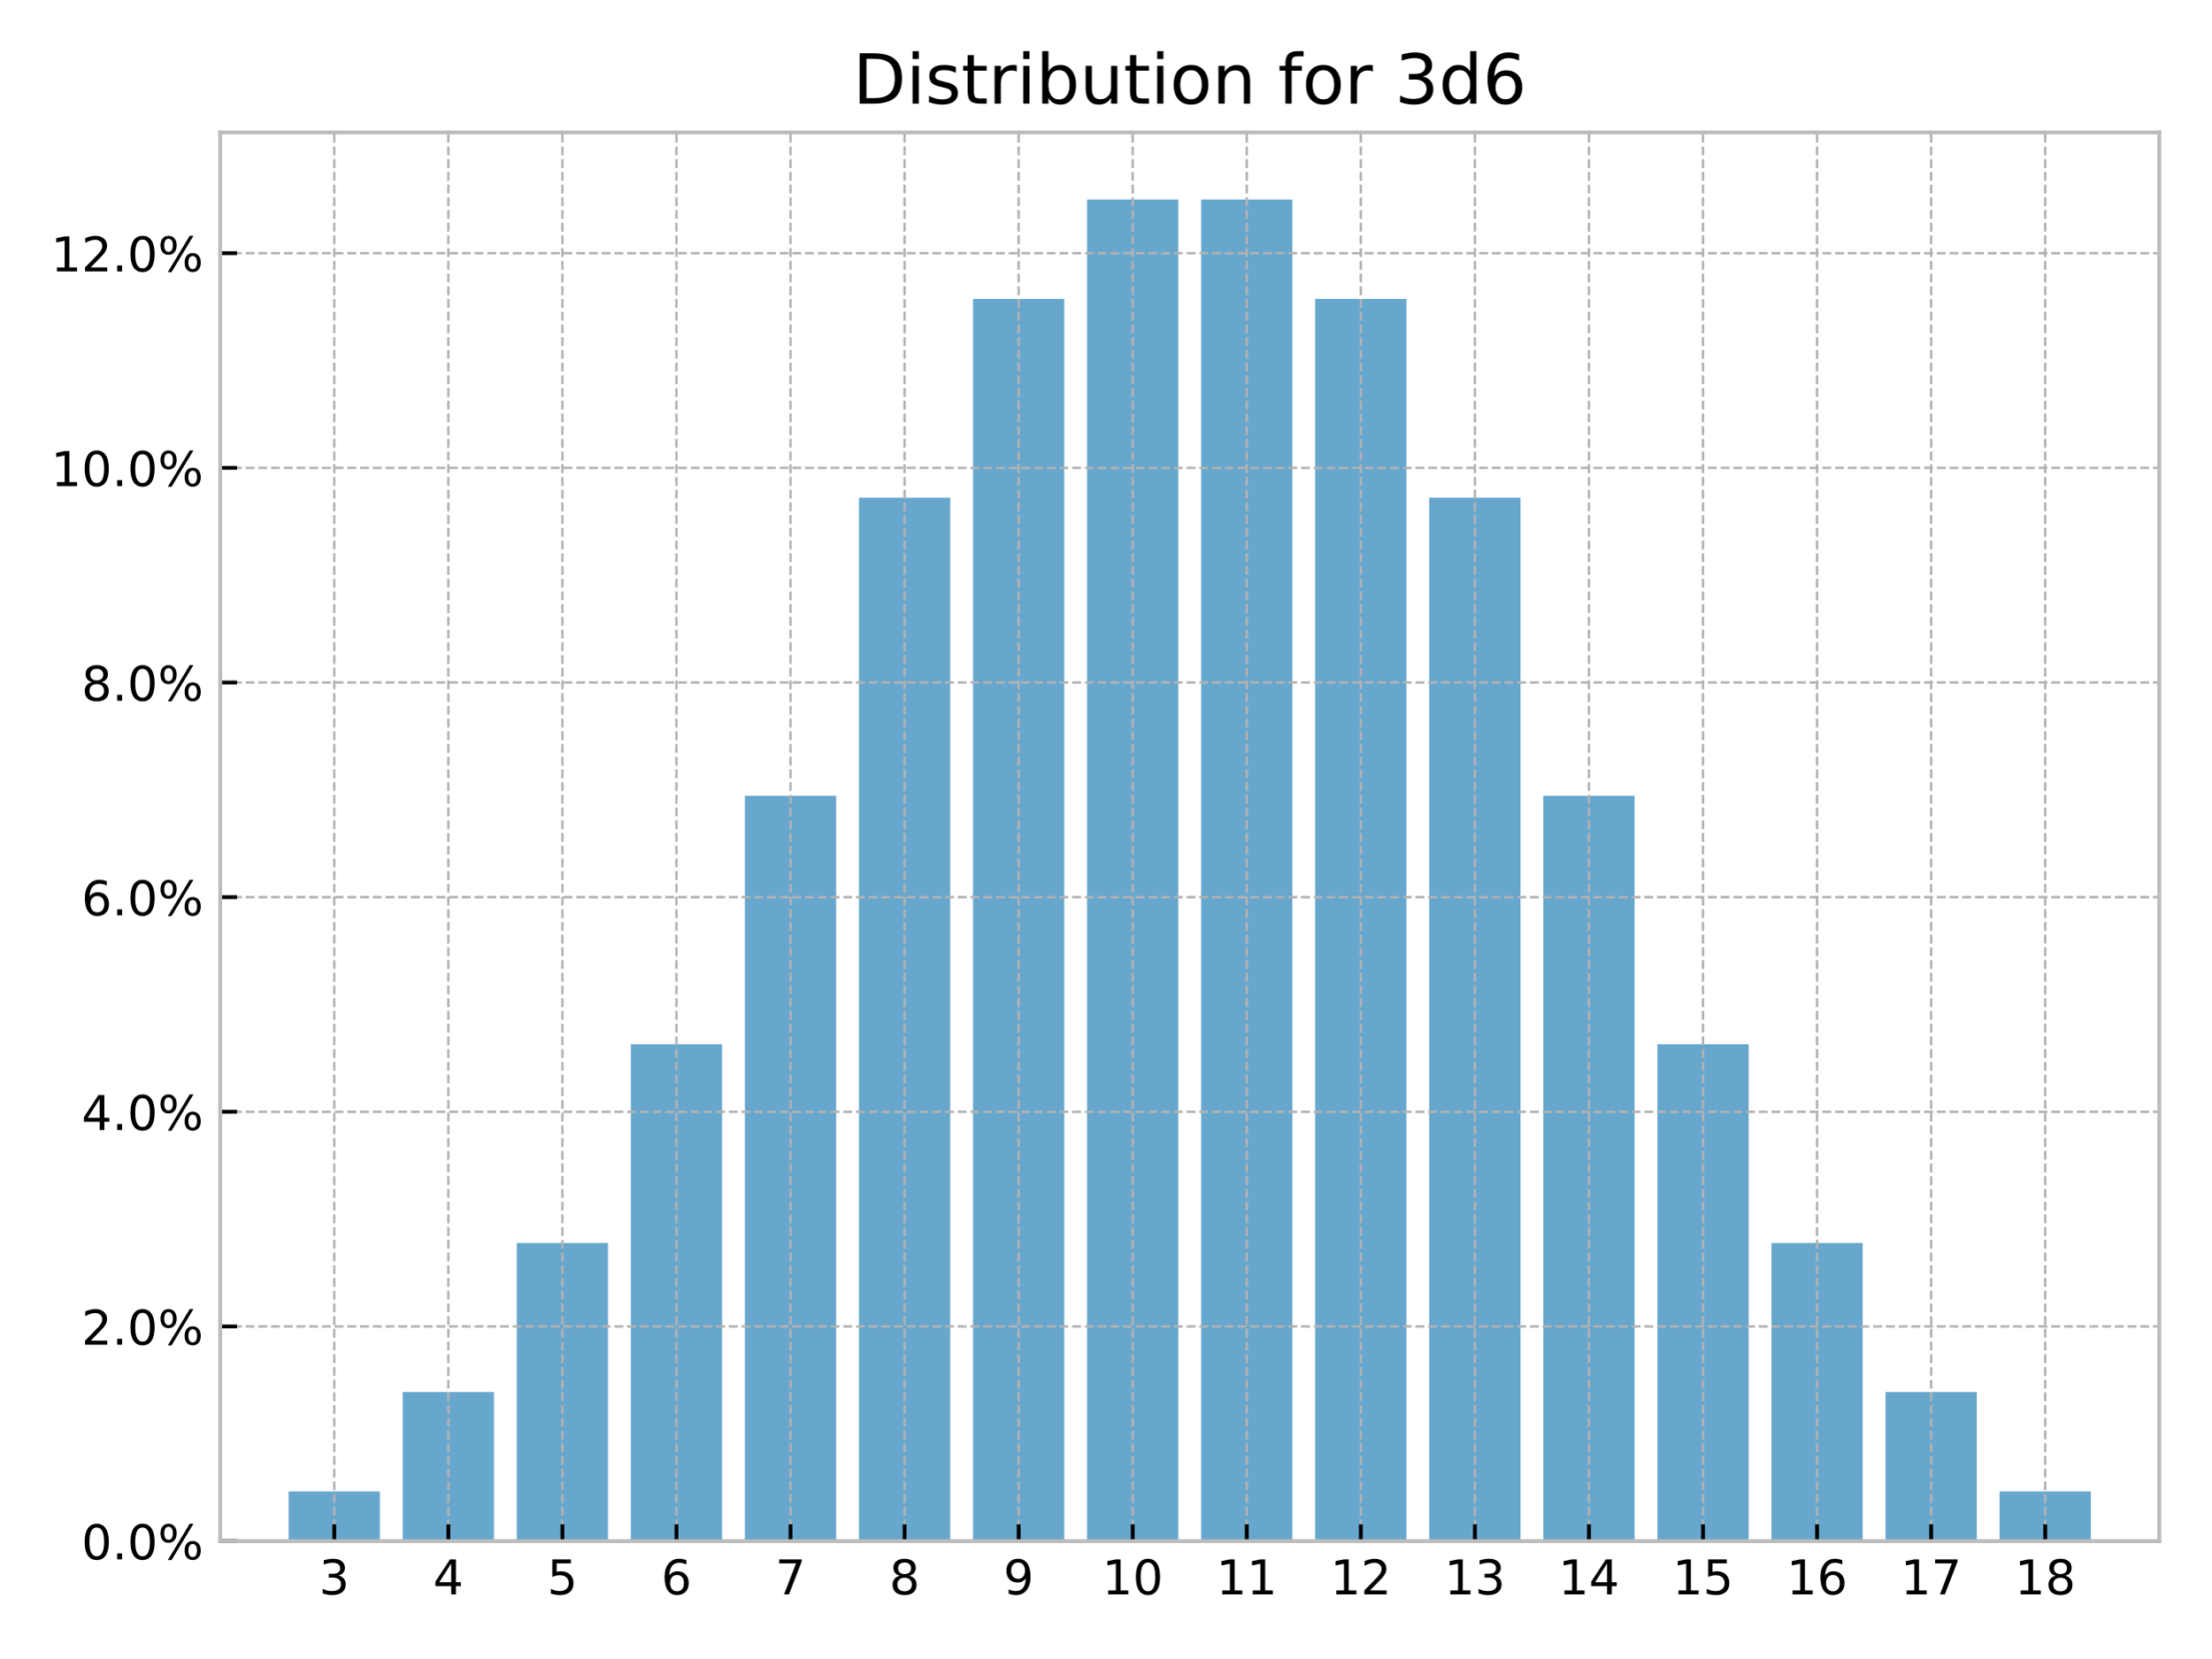
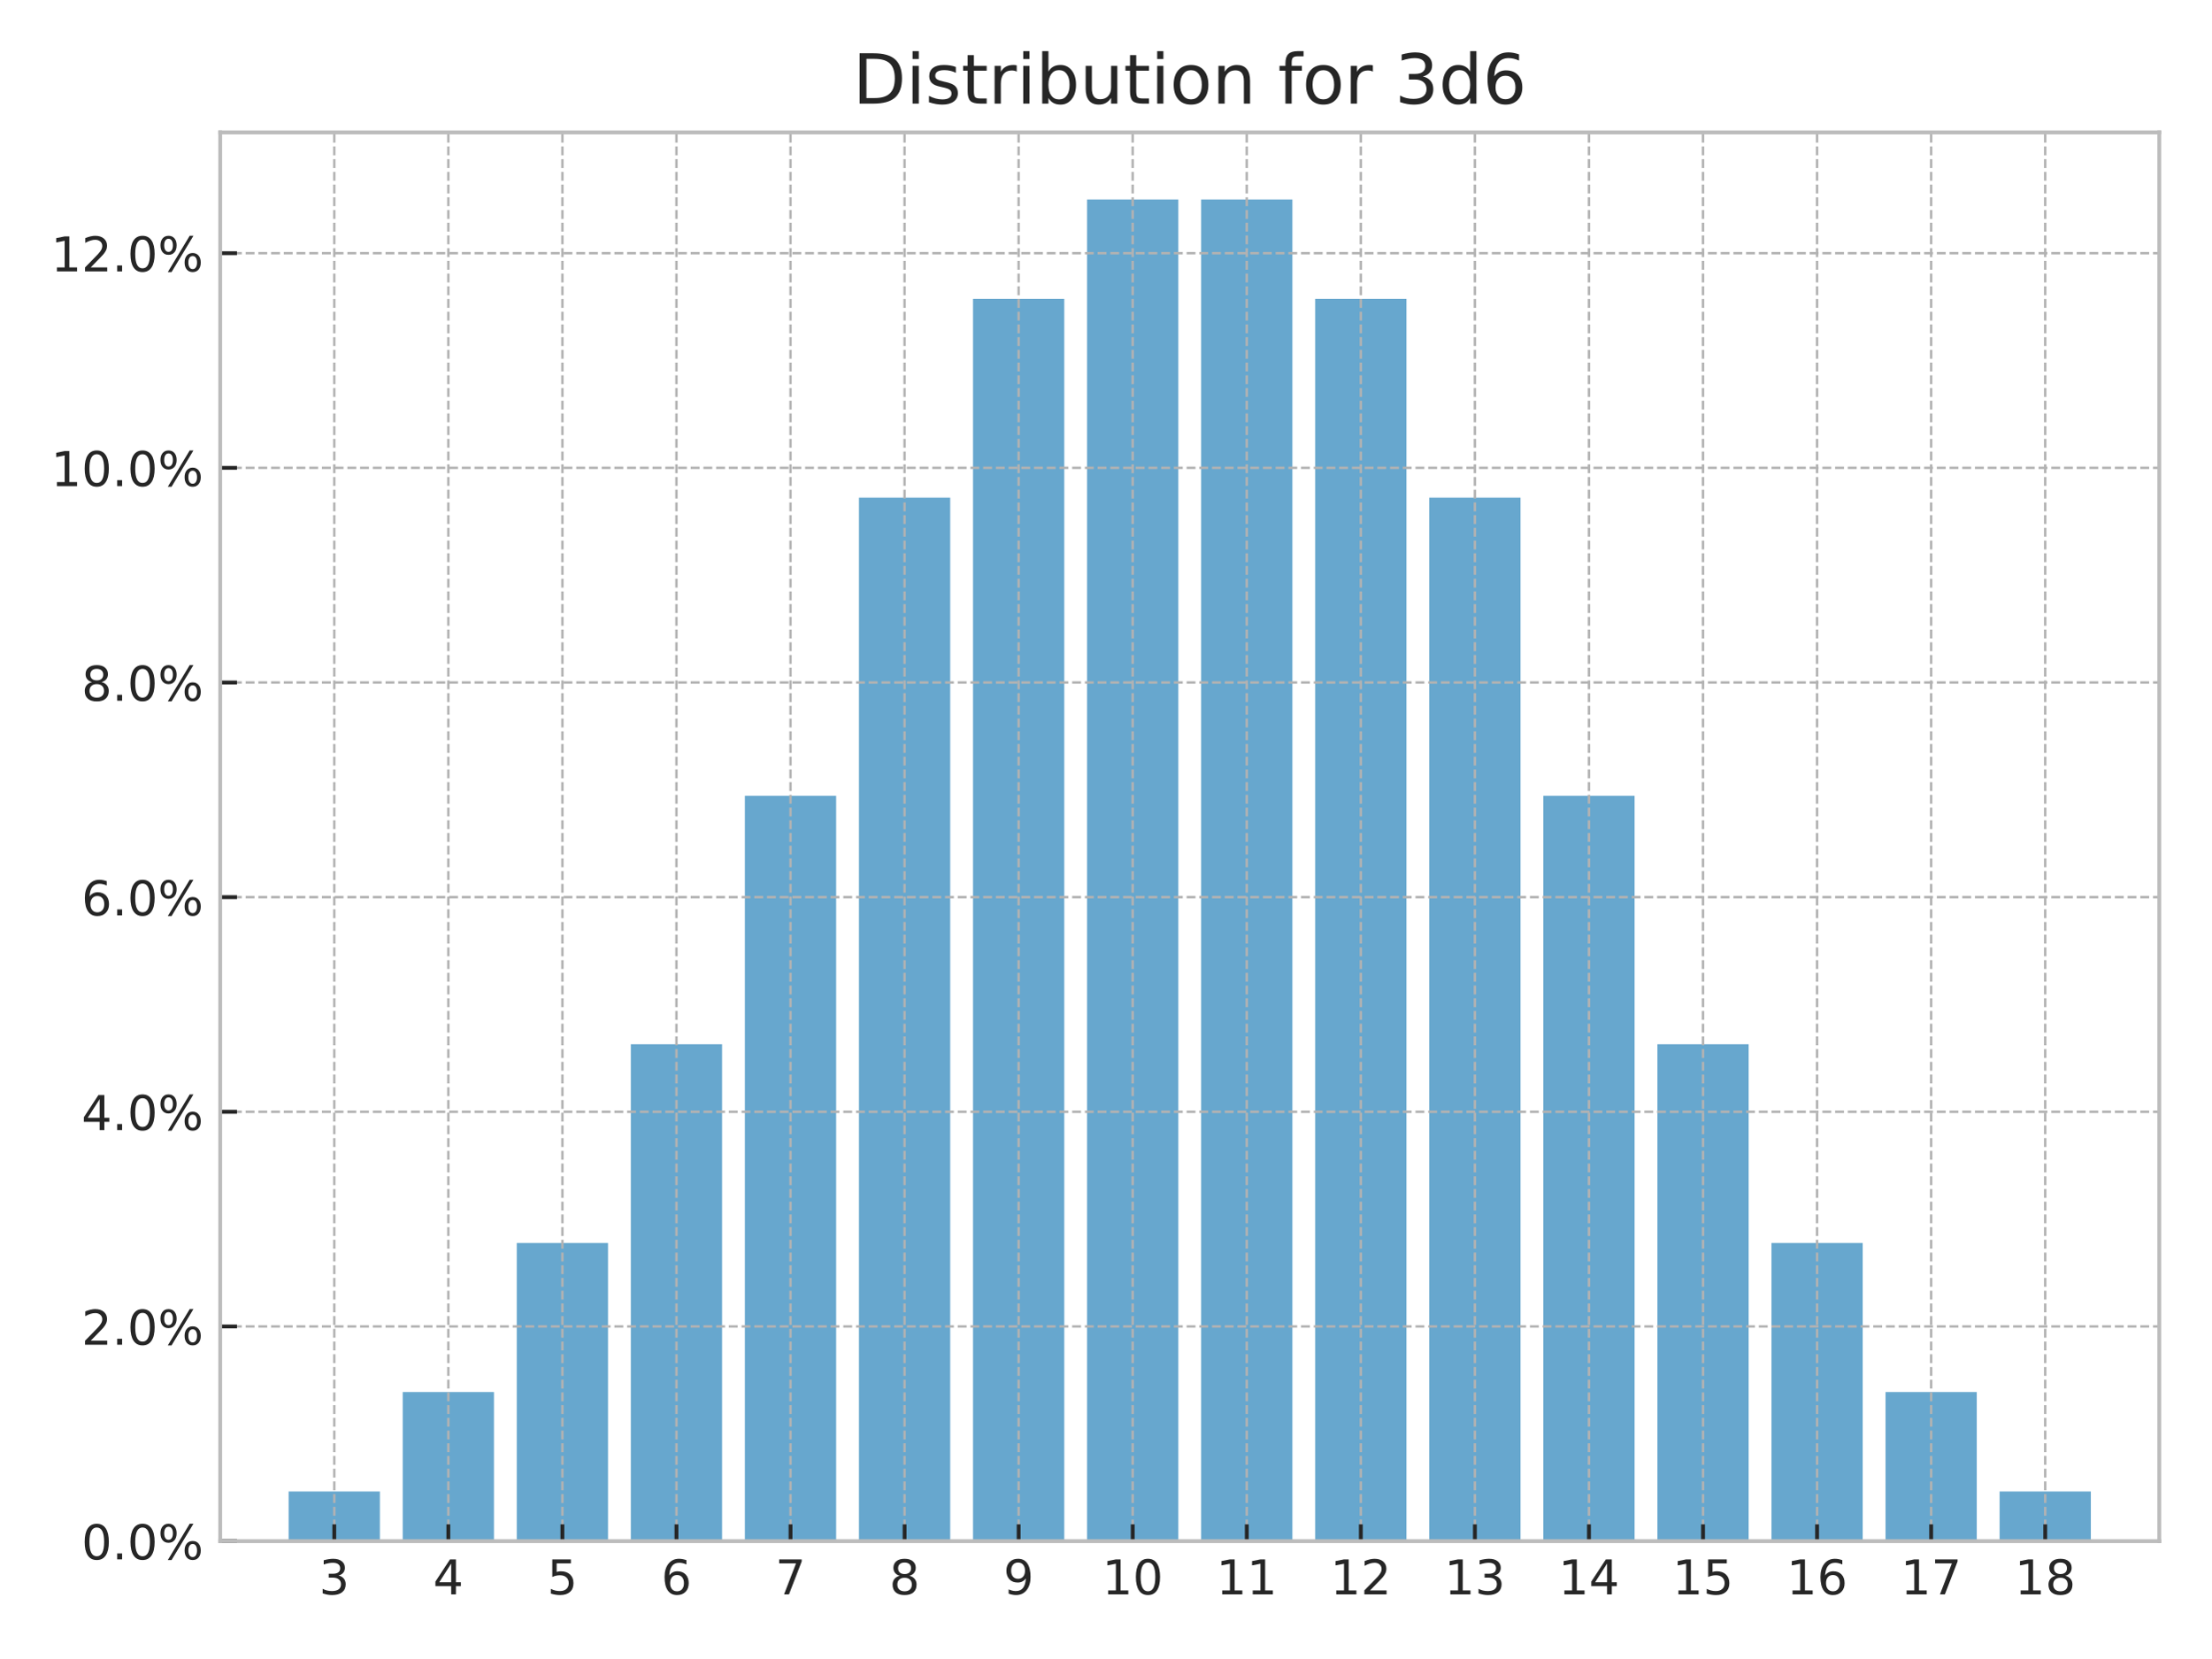
<svg xmlns="http://www.w3.org/2000/svg" xmlns:xlink="http://www.w3.org/1999/xlink" width="460.8pt" height="345.6pt" viewBox="0 0 460.8 345.6" version="1.1">
  <defs>
    <style type="text/css">*{stroke-linejoin: round; stroke-linecap: butt}</style>
  </defs>
  <g id="figure_1">
    <g id="patch_1">
      <path d="M 0 345.6  L 460.8 345.6  L 460.8 0  L 0 0  L 0 345.6  z " style="fill: none" />
    </g>
    <g id="axes_1">
      <g id="patch_2">
        <path d="M 45.89 321.22  L 450 321.22  L 450 27.6  L 45.89 27.6  L 45.89 321.22  z " style="fill: none" />
      </g>
      <g id="patch_3">
        <path d="M 60.153 321.22  L 79.17 321.22  L 79.17 310.863  L 60.153 310.863  z " clip-path="url(#pbeff15f139)" style="fill: #348abd; opacity: 0.75" />
      </g>
      <g id="patch_4">
        <path d="M 83.924 321.22  L 102.941 321.22  L 102.941 290.149  L 83.924 290.149  z " clip-path="url(#pbeff15f139)" style="fill: #348abd; opacity: 0.75" />
      </g>
      <g id="patch_5">
        <path d="M 107.695 321.22  L 126.712 321.22  L 126.712 259.078  L 107.695 259.078  z " clip-path="url(#pbeff15f139)" style="fill: #348abd; opacity: 0.75" />
      </g>
      <g id="patch_6">
        <path d="M 131.466 321.22  L 150.483 321.22  L 150.483 217.65  L 131.466 217.65  z " clip-path="url(#pbeff15f139)" style="fill: #348abd; opacity: 0.75" />
      </g>
      <g id="patch_7">
        <path d="M 155.237 321.22  L 174.254 321.22  L 174.254 165.866  L 155.237 165.866  z " clip-path="url(#pbeff15f139)" style="fill: #348abd; opacity: 0.75" />
      </g>
      <g id="patch_8">
        <path d="M 179.009 321.22  L 198.026 321.22  L 198.026 103.724  L 179.009 103.724  z " clip-path="url(#pbeff15f139)" style="fill: #348abd; opacity: 0.75" />
      </g>
      <g id="patch_9">
        <path d="M 202.78 321.22  L 221.797 321.22  L 221.797 62.296  L 202.78 62.296  z " clip-path="url(#pbeff15f139)" style="fill: #348abd; opacity: 0.75" />
      </g>
      <g id="patch_10">
        <path d="M 226.551 321.22  L 245.568 321.22  L 245.568 41.582  L 226.551 41.582  z " clip-path="url(#pbeff15f139)" style="fill: #348abd; opacity: 0.75" />
      </g>
      <g id="patch_11">
        <path d="M 250.322 321.22  L 269.339 321.22  L 269.339 41.582  L 250.322 41.582  z " clip-path="url(#pbeff15f139)" style="fill: #348abd; opacity: 0.75" />
      </g>
      <g id="patch_12">
        <path d="M 274.093 321.22  L 293.11 321.22  L 293.11 62.296  L 274.093 62.296  z " clip-path="url(#pbeff15f139)" style="fill: #348abd; opacity: 0.75" />
      </g>
      <g id="patch_13">
        <path d="M 297.864 321.22  L 316.881 321.22  L 316.881 103.724  L 297.864 103.724  z " clip-path="url(#pbeff15f139)" style="fill: #348abd; opacity: 0.75" />
      </g>
      <g id="patch_14">
        <path d="M 321.636 321.22  L 340.653 321.22  L 340.653 165.866  L 321.636 165.866  z " clip-path="url(#pbeff15f139)" style="fill: #348abd; opacity: 0.75" />
      </g>
      <g id="patch_15">
        <path d="M 345.407 321.22  L 364.424 321.22  L 364.424 217.65  L 345.407 217.65  z " clip-path="url(#pbeff15f139)" style="fill: #348abd; opacity: 0.75" />
      </g>
      <g id="patch_16">
        <path d="M 369.178 321.22  L 388.195 321.22  L 388.195 259.078  L 369.178 259.078  z " clip-path="url(#pbeff15f139)" style="fill: #348abd; opacity: 0.75" />
      </g>
      <g id="patch_17">
        <path d="M 392.949 321.22  L 411.966 321.22  L 411.966 290.149  L 392.949 290.149  z " clip-path="url(#pbeff15f139)" style="fill: #348abd; opacity: 0.75" />
      </g>
      <g id="patch_18">
        <path d="M 416.72 321.22  L 435.737 321.22  L 435.737 310.863  L 416.72 310.863  z " clip-path="url(#pbeff15f139)" style="fill: #348abd; opacity: 0.75" />
      </g>
      <g id="matplotlib.axis_1">
        <g id="xtick_1">
          <g id="line2d_1">
            <path d="M 69.661 321.22  L 69.661 27.6  " clip-path="url(#pbeff15f139)" style="fill: none; stroke-dasharray: 1.85,0.8; stroke-dashoffset: 0; stroke: #b2b2b2; stroke-width: 0.5" />
          </g>
          <g id="line2d_2">
            <defs>
-               <path id="m2dd0287f95" d="M 0 0  L 0 -3.5  " style="stroke: #000000; stroke-width: 0.8" />
+               <path id="m73a5285972" d="M 0 0  L 0 -3.5  " style="stroke: #262626; stroke-width: 0.8" />
            </defs>
            <g>
-               <use xlink:href="#m2dd0287f95" x="69.661" y="321.22" style="stroke: #000000; stroke-width: 0.8" />
+               <use xlink:href="#m73a5285972" x="69.661" y="321.22" style="fill: #262626; stroke: #262626; stroke-width: 0.8" />
            </g>
          </g>
          <g id="text_1">
-             <g transform="translate(66.47993 332.3184) scale(0.1 -0.1)">
+             <g style="fill: #262626" transform="translate(66.47993 332.3184) scale(0.1 -0.1)">
              <defs>
                <path id="DejaVuSans-33" d="M 2597 2516  Q 3050 2419 3304 2112  Q 3559 1806 3559 1356  Q 3559 666 3084 287  Q 2609 -91 1734 -91  Q 1441 -91 1130 -33  Q 819 25 488 141  L 488 750  Q 750 597 1062 519  Q 1375 441 1716 441  Q 2309 441 2620 675  Q 2931 909 2931 1356  Q 2931 1769 2642 2001  Q 2353 2234 1838 2234  L 1294 2234  L 1294 2753  L 1863 2753  Q 2328 2753 2575 2939  Q 2822 3125 2822 3475  Q 2822 3834 2567 4026  Q 2313 4219 1838 4219  Q 1578 4219 1281 4162  Q 984 4106 628 3988  L 628 4550  Q 988 4650 1302 4700  Q 1616 4750 1894 4750  Q 2613 4750 3031 4423  Q 3450 4097 3450 3541  Q 3450 3153 3228 2886  Q 3006 2619 2597 2516  z " transform="scale(0.015625)" />
              </defs>
              <use xlink:href="#DejaVuSans-33" />
            </g>
          </g>
        </g>
        <g id="xtick_2">
          <g id="line2d_3">
            <path d="M 93.432 321.22  L 93.432 27.6  " clip-path="url(#pbeff15f139)" style="fill: none; stroke-dasharray: 1.85,0.8; stroke-dashoffset: 0; stroke: #b2b2b2; stroke-width: 0.5" />
          </g>
          <g id="line2d_4">
            <g>
-               <use xlink:href="#m2dd0287f95" x="93.432" y="321.22" style="stroke: #000000; stroke-width: 0.8" />
+               <use xlink:href="#m73a5285972" x="93.432" y="321.22" style="fill: #262626; stroke: #262626; stroke-width: 0.8" />
            </g>
          </g>
          <g id="text_2">
-             <g transform="translate(90.2511 332.3184) scale(0.1 -0.1)">
+             <g style="fill: #262626" transform="translate(90.2511 332.3184) scale(0.1 -0.1)">
              <defs>
                <path id="DejaVuSans-34" d="M 2419 4116  L 825 1625  L 2419 1625  L 2419 4116  z M 2253 4666  L 3047 4666  L 3047 1625  L 3713 1625  L 3713 1100  L 3047 1100  L 3047 0  L 2419 0  L 2419 1100  L 313 1100  L 313 1709  L 2253 4666  z " transform="scale(0.015625)" />
              </defs>
              <use xlink:href="#DejaVuSans-34" />
            </g>
          </g>
        </g>
        <g id="xtick_3">
          <g id="line2d_5">
            <path d="M 117.204 321.22  L 117.204 27.6  " clip-path="url(#pbeff15f139)" style="fill: none; stroke-dasharray: 1.85,0.8; stroke-dashoffset: 0; stroke: #b2b2b2; stroke-width: 0.5" />
          </g>
          <g id="line2d_6">
            <g>
-               <use xlink:href="#m2dd0287f95" x="117.204" y="321.22" style="stroke: #000000; stroke-width: 0.8" />
+               <use xlink:href="#m73a5285972" x="117.204" y="321.22" style="fill: #262626; stroke: #262626; stroke-width: 0.8" />
            </g>
          </g>
          <g id="text_3">
-             <g transform="translate(114.0223 332.3184) scale(0.1 -0.1)">
+             <g style="fill: #262626" transform="translate(114.0223 332.3184) scale(0.1 -0.1)">
              <defs>
                <path id="DejaVuSans-35" d="M 691 4666  L 3169 4666  L 3169 4134  L 1269 4134  L 1269 2991  Q 1406 3038 1543 3061  Q 1681 3084 1819 3084  Q 2600 3084 3056 2656  Q 3513 2228 3513 1497  Q 3513 744 3044 326  Q 2575 -91 1722 -91  Q 1428 -91 1123 -41  Q 819 9 494 109  L 494 744  Q 775 591 1075 516  Q 1375 441 1709 441  Q 2250 441 2565 725  Q 2881 1009 2881 1497  Q 2881 1984 2565 2268  Q 2250 2553 1709 2553  Q 1456 2553 1204 2497  Q 953 2441 691 2322  L 691 4666  z " transform="scale(0.015625)" />
              </defs>
              <use xlink:href="#DejaVuSans-35" />
            </g>
          </g>
        </g>
        <g id="xtick_4">
          <g id="line2d_7">
            <path d="M 140.975 321.22  L 140.975 27.6  " clip-path="url(#pbeff15f139)" style="fill: none; stroke-dasharray: 1.85,0.8; stroke-dashoffset: 0; stroke: #b2b2b2; stroke-width: 0.5" />
          </g>
          <g id="line2d_8">
            <g>
-               <use xlink:href="#m2dd0287f95" x="140.975" y="321.22" style="stroke: #000000; stroke-width: 0.8" />
+               <use xlink:href="#m73a5285972" x="140.975" y="321.22" style="fill: #262626; stroke: #262626; stroke-width: 0.8" />
            </g>
          </g>
          <g id="text_4">
-             <g transform="translate(137.7935 332.3184) scale(0.1 -0.1)">
+             <g style="fill: #262626" transform="translate(137.7935 332.3184) scale(0.1 -0.1)">
              <defs>
                <path id="DejaVuSans-36" d="M 2113 2584  Q 1688 2584 1439 2293  Q 1191 2003 1191 1497  Q 1191 994 1439 701  Q 1688 409 2113 409  Q 2538 409 2786 701  Q 3034 994 3034 1497  Q 3034 2003 2786 2293  Q 2538 2584 2113 2584  z M 3366 4563  L 3366 3988  Q 3128 4100 2886 4159  Q 2644 4219 2406 4219  Q 1781 4219 1451 3797  Q 1122 3375 1075 2522  Q 1259 2794 1537 2939  Q 1816 3084 2150 3084  Q 2853 3084 3261 2657  Q 3669 2231 3669 1497  Q 3669 778 3244 343  Q 2819 -91 2113 -91  Q 1303 -91 875 529  Q 447 1150 447 2328  Q 447 3434 972 4092  Q 1497 4750 2381 4750  Q 2619 4750 2861 4703  Q 3103 4656 3366 4563  z " transform="scale(0.015625)" />
              </defs>
              <use xlink:href="#DejaVuSans-36" />
            </g>
          </g>
        </g>
        <g id="xtick_5">
          <g id="line2d_9">
            <path d="M 164.746 321.22  L 164.746 27.6  " clip-path="url(#pbeff15f139)" style="fill: none; stroke-dasharray: 1.85,0.8; stroke-dashoffset: 0; stroke: #b2b2b2; stroke-width: 0.5" />
          </g>
          <g id="line2d_10">
            <g>
-               <use xlink:href="#m2dd0287f95" x="164.746" y="321.22" style="stroke: #000000; stroke-width: 0.8" />
+               <use xlink:href="#m73a5285972" x="164.746" y="321.22" style="fill: #262626; stroke: #262626; stroke-width: 0.8" />
            </g>
          </g>
          <g id="text_5">
-             <g transform="translate(161.5646 332.3184) scale(0.1 -0.1)">
+             <g style="fill: #262626" transform="translate(161.5646 332.3184) scale(0.1 -0.1)">
              <defs>
                <path id="DejaVuSans-37" d="M 525 4666  L 3525 4666  L 3525 4397  L 1831 0  L 1172 0  L 2766 4134  L 525 4134  L 525 4666  z " transform="scale(0.015625)" />
              </defs>
              <use xlink:href="#DejaVuSans-37" />
            </g>
          </g>
        </g>
        <g id="xtick_6">
          <g id="line2d_11">
            <path d="M 188.517 321.22  L 188.517 27.6  " clip-path="url(#pbeff15f139)" style="fill: none; stroke-dasharray: 1.85,0.8; stroke-dashoffset: 0; stroke: #b2b2b2; stroke-width: 0.5" />
          </g>
          <g id="line2d_12">
            <g>
-               <use xlink:href="#m2dd0287f95" x="188.517" y="321.22" style="stroke: #000000; stroke-width: 0.8" />
+               <use xlink:href="#m73a5285972" x="188.517" y="321.22" style="fill: #262626; stroke: #262626; stroke-width: 0.8" />
            </g>
          </g>
          <g id="text_6">
-             <g transform="translate(185.3358 332.3184) scale(0.1 -0.1)">
+             <g style="fill: #262626" transform="translate(185.3358 332.3184) scale(0.1 -0.1)">
              <defs>
                <path id="DejaVuSans-38" d="M 2034 2216  Q 1584 2216 1326 1975  Q 1069 1734 1069 1313  Q 1069 891 1326 650  Q 1584 409 2034 409  Q 2484 409 2743 651  Q 3003 894 3003 1313  Q 3003 1734 2745 1975  Q 2488 2216 2034 2216  z M 1403 2484  Q 997 2584 770 2862  Q 544 3141 544 3541  Q 544 4100 942 4425  Q 1341 4750 2034 4750  Q 2731 4750 3128 4425  Q 3525 4100 3525 3541  Q 3525 3141 3298 2862  Q 3072 2584 2669 2484  Q 3125 2378 3379 2068  Q 3634 1759 3634 1313  Q 3634 634 3220 271  Q 2806 -91 2034 -91  Q 1263 -91 848 271  Q 434 634 434 1313  Q 434 1759 690 2068  Q 947 2378 1403 2484  z M 1172 3481  Q 1172 3119 1398 2916  Q 1625 2713 2034 2713  Q 2441 2713 2670 2916  Q 2900 3119 2900 3481  Q 2900 3844 2670 4047  Q 2441 4250 2034 4250  Q 1625 4250 1398 4047  Q 1172 3844 1172 3481  z " transform="scale(0.015625)" />
              </defs>
              <use xlink:href="#DejaVuSans-38" />
            </g>
          </g>
        </g>
        <g id="xtick_7">
          <g id="line2d_13">
            <path d="M 212.288 321.22  L 212.288 27.6  " clip-path="url(#pbeff15f139)" style="fill: none; stroke-dasharray: 1.85,0.8; stroke-dashoffset: 0; stroke: #b2b2b2; stroke-width: 0.5" />
          </g>
          <g id="line2d_14">
            <g>
-               <use xlink:href="#m2dd0287f95" x="212.288" y="321.22" style="stroke: #000000; stroke-width: 0.8" />
+               <use xlink:href="#m73a5285972" x="212.288" y="321.22" style="fill: #262626; stroke: #262626; stroke-width: 0.8" />
            </g>
          </g>
          <g id="text_7">
-             <g transform="translate(209.107 332.3184) scale(0.1 -0.1)">
+             <g style="fill: #262626" transform="translate(209.107 332.3184) scale(0.1 -0.1)">
              <defs>
                <path id="DejaVuSans-39" d="M 703 97  L 703 672  Q 941 559 1184 500  Q 1428 441 1663 441  Q 2288 441 2617 861  Q 2947 1281 2994 2138  Q 2813 1869 2534 1725  Q 2256 1581 1919 1581  Q 1219 1581 811 2004  Q 403 2428 403 3163  Q 403 3881 828 4315  Q 1253 4750 1959 4750  Q 2769 4750 3195 4129  Q 3622 3509 3622 2328  Q 3622 1225 3098 567  Q 2575 -91 1691 -91  Q 1453 -91 1209 -44  Q 966 3 703 97  z M 1959 2075  Q 2384 2075 2632 2365  Q 2881 2656 2881 3163  Q 2881 3666 2632 3958  Q 2384 4250 1959 4250  Q 1534 4250 1286 3958  Q 1038 3666 1038 3163  Q 1038 2656 1286 2365  Q 1534 2075 1959 2075  z " transform="scale(0.015625)" />
              </defs>
              <use xlink:href="#DejaVuSans-39" />
            </g>
          </g>
        </g>
        <g id="xtick_8">
          <g id="line2d_15">
            <path d="M 236.059 321.22  L 236.059 27.6  " clip-path="url(#pbeff15f139)" style="fill: none; stroke-dasharray: 1.85,0.8; stroke-dashoffset: 0; stroke: #b2b2b2; stroke-width: 0.5" />
          </g>
          <g id="line2d_16">
            <g>
-               <use xlink:href="#m2dd0287f95" x="236.059" y="321.22" style="stroke: #000000; stroke-width: 0.8" />
+               <use xlink:href="#m73a5285972" x="236.059" y="321.22" style="fill: #262626; stroke: #262626; stroke-width: 0.8" />
            </g>
          </g>
          <g id="text_8">
-             <g transform="translate(229.6969 332.3184) scale(0.1 -0.1)">
+             <g style="fill: #262626" transform="translate(229.6969 332.3184) scale(0.1 -0.1)">
              <defs>
                <path id="DejaVuSans-31" d="M 794 531  L 1825 531  L 1825 4091  L 703 3866  L 703 4441  L 1819 4666  L 2450 4666  L 2450 531  L 3481 531  L 3481 0  L 794 0  L 794 531  z " transform="scale(0.015625)" />
                <path id="DejaVuSans-30" d="M 2034 4250  Q 1547 4250 1301 3770  Q 1056 3291 1056 2328  Q 1056 1369 1301 889  Q 1547 409 2034 409  Q 2525 409 2770 889  Q 3016 1369 3016 2328  Q 3016 3291 2770 3770  Q 2525 4250 2034 4250  z M 2034 4750  Q 2819 4750 3233 4129  Q 3647 3509 3647 2328  Q 3647 1150 3233 529  Q 2819 -91 2034 -91  Q 1250 -91 836 529  Q 422 1150 422 2328  Q 422 3509 836 4129  Q 1250 4750 2034 4750  z " transform="scale(0.015625)" />
              </defs>
              <use xlink:href="#DejaVuSans-31" />
              <use xlink:href="#DejaVuSans-30" transform="translate(63.62305 0)" />
            </g>
          </g>
        </g>
        <g id="xtick_9">
          <g id="line2d_17">
            <path d="M 259.831 321.22  L 259.831 27.6  " clip-path="url(#pbeff15f139)" style="fill: none; stroke-dasharray: 1.85,0.8; stroke-dashoffset: 0; stroke: #b2b2b2; stroke-width: 0.5" />
          </g>
          <g id="line2d_18">
            <g>
-               <use xlink:href="#m2dd0287f95" x="259.831" y="321.22" style="stroke: #000000; stroke-width: 0.8" />
+               <use xlink:href="#m73a5285972" x="259.831" y="321.22" style="fill: #262626; stroke: #262626; stroke-width: 0.8" />
            </g>
          </g>
          <g id="text_9">
-             <g transform="translate(253.4681 332.3184) scale(0.1 -0.1)">
+             <g style="fill: #262626" transform="translate(253.4681 332.3184) scale(0.1 -0.1)">
              <use xlink:href="#DejaVuSans-31" />
              <use xlink:href="#DejaVuSans-31" transform="translate(63.62305 0)" />
            </g>
          </g>
        </g>
        <g id="xtick_10">
          <g id="line2d_19">
            <path d="M 283.602 321.22  L 283.602 27.6  " clip-path="url(#pbeff15f139)" style="fill: none; stroke-dasharray: 1.85,0.8; stroke-dashoffset: 0; stroke: #b2b2b2; stroke-width: 0.5" />
          </g>
          <g id="line2d_20">
            <g>
-               <use xlink:href="#m2dd0287f95" x="283.602" y="321.22" style="stroke: #000000; stroke-width: 0.8" />
+               <use xlink:href="#m73a5285972" x="283.602" y="321.22" style="fill: #262626; stroke: #262626; stroke-width: 0.8" />
            </g>
          </g>
          <g id="text_10">
-             <g transform="translate(277.2393 332.3184) scale(0.1 -0.1)">
+             <g style="fill: #262626" transform="translate(277.2393 332.3184) scale(0.1 -0.1)">
              <defs>
                <path id="DejaVuSans-32" d="M 1228 531  L 3431 531  L 3431 0  L 469 0  L 469 531  Q 828 903 1448 1529  Q 2069 2156 2228 2338  Q 2531 2678 2651 2914  Q 2772 3150 2772 3378  Q 2772 3750 2511 3984  Q 2250 4219 1831 4219  Q 1534 4219 1204 4116  Q 875 4013 500 3803  L 500 4441  Q 881 4594 1212 4672  Q 1544 4750 1819 4750  Q 2544 4750 2975 4387  Q 3406 4025 3406 3419  Q 3406 3131 3298 2873  Q 3191 2616 2906 2266  Q 2828 2175 2409 1742  Q 1991 1309 1228 531  z " transform="scale(0.015625)" />
              </defs>
              <use xlink:href="#DejaVuSans-31" />
              <use xlink:href="#DejaVuSans-32" transform="translate(63.62305 0)" />
            </g>
          </g>
        </g>
        <g id="xtick_11">
          <g id="line2d_21">
            <path d="M 307.373 321.22  L 307.373 27.6  " clip-path="url(#pbeff15f139)" style="fill: none; stroke-dasharray: 1.85,0.8; stroke-dashoffset: 0; stroke: #b2b2b2; stroke-width: 0.5" />
          </g>
          <g id="line2d_22">
            <g>
-               <use xlink:href="#m2dd0287f95" x="307.373" y="321.22" style="stroke: #000000; stroke-width: 0.8" />
+               <use xlink:href="#m73a5285972" x="307.373" y="321.22" style="fill: #262626; stroke: #262626; stroke-width: 0.8" />
            </g>
          </g>
          <g id="text_11">
-             <g transform="translate(301.0104 332.3184) scale(0.1 -0.1)">
+             <g style="fill: #262626" transform="translate(301.0104 332.3184) scale(0.1 -0.1)">
              <use xlink:href="#DejaVuSans-31" />
              <use xlink:href="#DejaVuSans-33" transform="translate(63.62305 0)" />
            </g>
          </g>
        </g>
        <g id="xtick_12">
          <g id="line2d_23">
            <path d="M 331.144 321.22  L 331.144 27.6  " clip-path="url(#pbeff15f139)" style="fill: none; stroke-dasharray: 1.85,0.8; stroke-dashoffset: 0; stroke: #b2b2b2; stroke-width: 0.5" />
          </g>
          <g id="line2d_24">
            <g>
-               <use xlink:href="#m2dd0287f95" x="331.144" y="321.22" style="stroke: #000000; stroke-width: 0.8" />
+               <use xlink:href="#m73a5285972" x="331.144" y="321.22" style="fill: #262626; stroke: #262626; stroke-width: 0.8" />
            </g>
          </g>
          <g id="text_12">
-             <g transform="translate(324.7816 332.3184) scale(0.1 -0.1)">
+             <g style="fill: #262626" transform="translate(324.7816 332.3184) scale(0.1 -0.1)">
              <use xlink:href="#DejaVuSans-31" />
              <use xlink:href="#DejaVuSans-34" transform="translate(63.62305 0)" />
            </g>
          </g>
        </g>
        <g id="xtick_13">
          <g id="line2d_25">
            <path d="M 354.915 321.22  L 354.915 27.6  " clip-path="url(#pbeff15f139)" style="fill: none; stroke-dasharray: 1.85,0.8; stroke-dashoffset: 0; stroke: #b2b2b2; stroke-width: 0.5" />
          </g>
          <g id="line2d_26">
            <g>
-               <use xlink:href="#m2dd0287f95" x="354.915" y="321.22" style="stroke: #000000; stroke-width: 0.8" />
+               <use xlink:href="#m73a5285972" x="354.915" y="321.22" style="fill: #262626; stroke: #262626; stroke-width: 0.8" />
            </g>
          </g>
          <g id="text_13">
-             <g transform="translate(348.5528 332.3184) scale(0.1 -0.1)">
+             <g style="fill: #262626" transform="translate(348.5528 332.3184) scale(0.1 -0.1)">
              <use xlink:href="#DejaVuSans-31" />
              <use xlink:href="#DejaVuSans-35" transform="translate(63.62305 0)" />
            </g>
          </g>
        </g>
        <g id="xtick_14">
          <g id="line2d_27">
            <path d="M 378.686 321.22  L 378.686 27.6  " clip-path="url(#pbeff15f139)" style="fill: none; stroke-dasharray: 1.85,0.8; stroke-dashoffset: 0; stroke: #b2b2b2; stroke-width: 0.5" />
          </g>
          <g id="line2d_28">
            <g>
-               <use xlink:href="#m2dd0287f95" x="378.686" y="321.22" style="stroke: #000000; stroke-width: 0.8" />
+               <use xlink:href="#m73a5285972" x="378.686" y="321.22" style="fill: #262626; stroke: #262626; stroke-width: 0.8" />
            </g>
          </g>
          <g id="text_14">
-             <g transform="translate(372.324 332.3184) scale(0.1 -0.1)">
+             <g style="fill: #262626" transform="translate(372.324 332.3184) scale(0.1 -0.1)">
              <use xlink:href="#DejaVuSans-31" />
              <use xlink:href="#DejaVuSans-36" transform="translate(63.62305 0)" />
            </g>
          </g>
        </g>
        <g id="xtick_15">
          <g id="line2d_29">
            <path d="M 402.458 321.22  L 402.458 27.6  " clip-path="url(#pbeff15f139)" style="fill: none; stroke-dasharray: 1.85,0.8; stroke-dashoffset: 0; stroke: #b2b2b2; stroke-width: 0.5" />
          </g>
          <g id="line2d_30">
            <g>
-               <use xlink:href="#m2dd0287f95" x="402.458" y="321.22" style="stroke: #000000; stroke-width: 0.8" />
+               <use xlink:href="#m73a5285972" x="402.458" y="321.22" style="fill: #262626; stroke: #262626; stroke-width: 0.8" />
            </g>
          </g>
          <g id="text_15">
-             <g transform="translate(396.0951 332.3184) scale(0.1 -0.1)">
+             <g style="fill: #262626" transform="translate(396.0951 332.3184) scale(0.1 -0.1)">
              <use xlink:href="#DejaVuSans-31" />
              <use xlink:href="#DejaVuSans-37" transform="translate(63.62305 0)" />
            </g>
          </g>
        </g>
        <g id="xtick_16">
          <g id="line2d_31">
            <path d="M 426.229 321.22  L 426.229 27.6  " clip-path="url(#pbeff15f139)" style="fill: none; stroke-dasharray: 1.85,0.8; stroke-dashoffset: 0; stroke: #b2b2b2; stroke-width: 0.5" />
          </g>
          <g id="line2d_32">
            <g>
-               <use xlink:href="#m2dd0287f95" x="426.229" y="321.22" style="stroke: #000000; stroke-width: 0.8" />
+               <use xlink:href="#m73a5285972" x="426.229" y="321.22" style="fill: #262626; stroke: #262626; stroke-width: 0.8" />
            </g>
          </g>
          <g id="text_16">
-             <g transform="translate(419.8663 332.3184) scale(0.1 -0.1)">
+             <g style="fill: #262626" transform="translate(419.8663 332.3184) scale(0.1 -0.1)">
              <use xlink:href="#DejaVuSans-31" />
              <use xlink:href="#DejaVuSans-38" transform="translate(63.62305 0)" />
            </g>
          </g>
        </g>
      </g>
      <g id="matplotlib.axis_2">
        <g id="ytick_1">
          <g id="line2d_33">
            <path d="M 45.89 321.22  L 450 321.22  " clip-path="url(#pbeff15f139)" style="fill: none; stroke-dasharray: 1.85,0.8; stroke-dashoffset: 0; stroke: #b2b2b2; stroke-width: 0.5" />
          </g>
          <g id="line2d_34">
            <defs>
-               <path id="m525068247a" d="M 0 0  L 3.5 0  " style="stroke: #000000; stroke-width: 0.8" />
+               <path id="m5d848f88b3" d="M 0 0  L 3.5 0  " style="stroke: #262626; stroke-width: 0.8" />
            </defs>
            <g>
-               <use xlink:href="#m525068247a" x="45.89" y="321.22" style="stroke: #000000; stroke-width: 0.8" />
+               <use xlink:href="#m5d848f88b3" x="45.89" y="321.22" style="fill: #262626; stroke: #262626; stroke-width: 0.8" />
            </g>
          </g>
          <g id="text_17">
-             <g transform="translate(16.98531 325.0192) scale(0.1 -0.1)">
+             <g style="fill: #262626" transform="translate(16.98531 325.0192) scale(0.1 -0.1)">
              <defs>
                <path id="DejaVuSans-2e" d="M 684 794  L 1344 794  L 1344 0  L 684 0  L 684 794  z " transform="scale(0.015625)" />
                <path id="DejaVuSans-25" d="M 4653 2053  Q 4381 2053 4226 1822  Q 4072 1591 4072 1178  Q 4072 772 4226 539  Q 4381 306 4653 306  Q 4919 306 5073 539  Q 5228 772 5228 1178  Q 5228 1588 5073 1820  Q 4919 2053 4653 2053  z M 4653 2450  Q 5147 2450 5437 2106  Q 5728 1763 5728 1178  Q 5728 594 5436 251  Q 5144 -91 4653 -91  Q 4153 -91 3862 251  Q 3572 594 3572 1178  Q 3572 1766 3864 2108  Q 4156 2450 4653 2450  z M 1428 4353  Q 1159 4353 1004 4120  Q 850 3888 850 3481  Q 850 3069 1003 2837  Q 1156 2606 1428 2606  Q 1700 2606 1854 2837  Q 2009 3069 2009 3481  Q 2009 3884 1853 4118  Q 1697 4353 1428 4353  z M 4250 4750  L 4750 4750  L 1831 -91  L 1331 -91  L 4250 4750  z M 1428 4750  Q 1922 4750 2215 4408  Q 2509 4066 2509 3481  Q 2509 2891 2217 2550  Q 1925 2209 1428 2209  Q 931 2209 642 2551  Q 353 2894 353 3481  Q 353 4063 643 4406  Q 934 4750 1428 4750  z " transform="scale(0.015625)" />
              </defs>
              <use xlink:href="#DejaVuSans-30" />
              <use xlink:href="#DejaVuSans-2e" transform="translate(63.62305 0)" />
              <use xlink:href="#DejaVuSans-30" transform="translate(95.41016 0)" />
              <use xlink:href="#DejaVuSans-25" transform="translate(159.0332 0)" />
            </g>
          </g>
        </g>
        <g id="ytick_2">
          <g id="line2d_35">
            <path d="M 45.89 276.478  L 450 276.478  " clip-path="url(#pbeff15f139)" style="fill: none; stroke-dasharray: 1.85,0.8; stroke-dashoffset: 0; stroke: #b2b2b2; stroke-width: 0.5" />
          </g>
          <g id="line2d_36">
            <g>
-               <use xlink:href="#m525068247a" x="45.89" y="276.478" style="stroke: #000000; stroke-width: 0.8" />
+               <use xlink:href="#m5d848f88b3" x="45.89" y="276.478" style="fill: #262626; stroke: #262626; stroke-width: 0.8" />
            </g>
          </g>
          <g id="text_18">
-             <g transform="translate(16.98531 280.2771) scale(0.1 -0.1)">
+             <g style="fill: #262626" transform="translate(16.98531 280.2771) scale(0.1 -0.1)">
              <use xlink:href="#DejaVuSans-32" />
              <use xlink:href="#DejaVuSans-2e" transform="translate(63.62305 0)" />
              <use xlink:href="#DejaVuSans-30" transform="translate(95.41016 0)" />
              <use xlink:href="#DejaVuSans-25" transform="translate(159.0332 0)" />
            </g>
          </g>
        </g>
        <g id="ytick_3">
          <g id="line2d_37">
            <path d="M 45.89 231.736  L 450 231.736  " clip-path="url(#pbeff15f139)" style="fill: none; stroke-dasharray: 1.85,0.8; stroke-dashoffset: 0; stroke: #b2b2b2; stroke-width: 0.5" />
          </g>
          <g id="line2d_38">
            <g>
-               <use xlink:href="#m525068247a" x="45.89" y="231.736" style="stroke: #000000; stroke-width: 0.8" />
+               <use xlink:href="#m5d848f88b3" x="45.89" y="231.736" style="fill: #262626; stroke: #262626; stroke-width: 0.8" />
            </g>
          </g>
          <g id="text_19">
-             <g transform="translate(16.98531 235.535) scale(0.1 -0.1)">
+             <g style="fill: #262626" transform="translate(16.98531 235.535) scale(0.1 -0.1)">
              <use xlink:href="#DejaVuSans-34" />
              <use xlink:href="#DejaVuSans-2e" transform="translate(63.62305 0)" />
              <use xlink:href="#DejaVuSans-30" transform="translate(95.41016 0)" />
              <use xlink:href="#DejaVuSans-25" transform="translate(159.0332 0)" />
            </g>
          </g>
        </g>
        <g id="ytick_4">
          <g id="line2d_39">
            <path d="M 45.89 186.994  L 450 186.994  " clip-path="url(#pbeff15f139)" style="fill: none; stroke-dasharray: 1.85,0.8; stroke-dashoffset: 0; stroke: #b2b2b2; stroke-width: 0.5" />
          </g>
          <g id="line2d_40">
            <g>
-               <use xlink:href="#m525068247a" x="45.89" y="186.994" style="stroke: #000000; stroke-width: 0.8" />
+               <use xlink:href="#m5d848f88b3" x="45.89" y="186.994" style="fill: #262626; stroke: #262626; stroke-width: 0.8" />
            </g>
          </g>
          <g id="text_20">
-             <g transform="translate(16.98531 190.7929) scale(0.1 -0.1)">
+             <g style="fill: #262626" transform="translate(16.98531 190.7929) scale(0.1 -0.1)">
              <use xlink:href="#DejaVuSans-36" />
              <use xlink:href="#DejaVuSans-2e" transform="translate(63.62305 0)" />
              <use xlink:href="#DejaVuSans-30" transform="translate(95.41016 0)" />
              <use xlink:href="#DejaVuSans-25" transform="translate(159.0332 0)" />
            </g>
          </g>
        </g>
        <g id="ytick_5">
          <g id="line2d_41">
            <path d="M 45.89 142.252  L 450 142.252  " clip-path="url(#pbeff15f139)" style="fill: none; stroke-dasharray: 1.85,0.8; stroke-dashoffset: 0; stroke: #b2b2b2; stroke-width: 0.5" />
          </g>
          <g id="line2d_42">
            <g>
-               <use xlink:href="#m525068247a" x="45.89" y="142.252" style="stroke: #000000; stroke-width: 0.8" />
+               <use xlink:href="#m5d848f88b3" x="45.89" y="142.252" style="fill: #262626; stroke: #262626; stroke-width: 0.8" />
            </g>
          </g>
          <g id="text_21">
-             <g transform="translate(16.98531 146.0508) scale(0.1 -0.1)">
+             <g style="fill: #262626" transform="translate(16.98531 146.0508) scale(0.1 -0.1)">
              <use xlink:href="#DejaVuSans-38" />
              <use xlink:href="#DejaVuSans-2e" transform="translate(63.62305 0)" />
              <use xlink:href="#DejaVuSans-30" transform="translate(95.41016 0)" />
              <use xlink:href="#DejaVuSans-25" transform="translate(159.0332 0)" />
            </g>
          </g>
        </g>
        <g id="ytick_6">
          <g id="line2d_43">
            <path d="M 45.89 97.51  L 450 97.51  " clip-path="url(#pbeff15f139)" style="fill: none; stroke-dasharray: 1.85,0.8; stroke-dashoffset: 0; stroke: #b2b2b2; stroke-width: 0.5" />
          </g>
          <g id="line2d_44">
            <g>
-               <use xlink:href="#m525068247a" x="45.89" y="97.51" style="stroke: #000000; stroke-width: 0.8" />
+               <use xlink:href="#m5d848f88b3" x="45.89" y="97.51" style="fill: #262626; stroke: #262626; stroke-width: 0.8" />
            </g>
          </g>
          <g id="text_22">
-             <g transform="translate(10.62281 101.3087) scale(0.1 -0.1)">
+             <g style="fill: #262626" transform="translate(10.62281 101.3087) scale(0.1 -0.1)">
              <use xlink:href="#DejaVuSans-31" />
              <use xlink:href="#DejaVuSans-30" transform="translate(63.62305 0)" />
              <use xlink:href="#DejaVuSans-2e" transform="translate(127.2461 0)" />
              <use xlink:href="#DejaVuSans-30" transform="translate(159.0332 0)" />
              <use xlink:href="#DejaVuSans-25" transform="translate(222.6562 0)" />
            </g>
          </g>
        </g>
        <g id="ytick_7">
          <g id="line2d_45">
            <path d="M 45.89 52.767  L 450 52.767  " clip-path="url(#pbeff15f139)" style="fill: none; stroke-dasharray: 1.85,0.8; stroke-dashoffset: 0; stroke: #b2b2b2; stroke-width: 0.5" />
          </g>
          <g id="line2d_46">
            <g>
-               <use xlink:href="#m525068247a" x="45.89" y="52.767" style="stroke: #000000; stroke-width: 0.8" />
+               <use xlink:href="#m5d848f88b3" x="45.89" y="52.767" style="fill: #262626; stroke: #262626; stroke-width: 0.8" />
            </g>
          </g>
          <g id="text_23">
-             <g transform="translate(10.62281 56.56665) scale(0.1 -0.1)">
+             <g style="fill: #262626" transform="translate(10.62281 56.56665) scale(0.1 -0.1)">
              <use xlink:href="#DejaVuSans-31" />
              <use xlink:href="#DejaVuSans-32" transform="translate(63.62305 0)" />
              <use xlink:href="#DejaVuSans-2e" transform="translate(127.2461 0)" />
              <use xlink:href="#DejaVuSans-30" transform="translate(159.0332 0)" />
              <use xlink:href="#DejaVuSans-25" transform="translate(222.6562 0)" />
            </g>
          </g>
        </g>
      </g>
      <g id="patch_19">
        <path d="M 45.89 321.22  L 45.89 27.6  " style="fill: none; stroke: #bcbcbc; stroke-width: 0.8; stroke-linejoin: miter; stroke-linecap: square" />
      </g>
      <g id="patch_20">
        <path d="M 450 321.22  L 450 27.6  " style="fill: none; stroke: #bcbcbc; stroke-width: 0.8; stroke-linejoin: miter; stroke-linecap: square" />
      </g>
      <g id="patch_21">
        <path d="M 45.89 321.22  L 450 321.22  " style="fill: none; stroke: #bcbcbc; stroke-width: 0.8; stroke-linejoin: miter; stroke-linecap: square" />
      </g>
      <g id="patch_22">
        <path d="M 45.89 27.6  L 450 27.6  " style="fill: none; stroke: #bcbcbc; stroke-width: 0.8; stroke-linejoin: miter; stroke-linecap: square" />
      </g>
      <g id="text_24">
-         <g transform="translate(177.7326 21.6) scale(0.144 -0.144)">
+         <g style="fill: #262626" transform="translate(177.7326 21.6) scale(0.144 -0.144)">
          <defs>
            <path id="DejaVuSans-44" d="M 1259 4147  L 1259 519  L 2022 519  Q 2988 519 3436 956  Q 3884 1394 3884 2338  Q 3884 3275 3436 3711  Q 2988 4147 2022 4147  L 1259 4147  z M 628 4666  L 1925 4666  Q 3281 4666 3915 4102  Q 4550 3538 4550 2338  Q 4550 1131 3912 565  Q 3275 0 1925 0  L 628 0  L 628 4666  z " transform="scale(0.015625)" />
            <path id="DejaVuSans-69" d="M 603 3500  L 1178 3500  L 1178 0  L 603 0  L 603 3500  z M 603 4863  L 1178 4863  L 1178 4134  L 603 4134  L 603 4863  z " transform="scale(0.015625)" />
            <path id="DejaVuSans-73" d="M 2834 3397  L 2834 2853  Q 2591 2978 2328 3040  Q 2066 3103 1784 3103  Q 1356 3103 1142 2972  Q 928 2841 928 2578  Q 928 2378 1081 2264  Q 1234 2150 1697 2047  L 1894 2003  Q 2506 1872 2764 1633  Q 3022 1394 3022 966  Q 3022 478 2636 193  Q 2250 -91 1575 -91  Q 1294 -91 989 -36  Q 684 19 347 128  L 347 722  Q 666 556 975 473  Q 1284 391 1588 391  Q 1994 391 2212 530  Q 2431 669 2431 922  Q 2431 1156 2273 1281  Q 2116 1406 1581 1522  L 1381 1569  Q 847 1681 609 1914  Q 372 2147 372 2553  Q 372 3047 722 3315  Q 1072 3584 1716 3584  Q 2034 3584 2315 3537  Q 2597 3491 2834 3397  z " transform="scale(0.015625)" />
            <path id="DejaVuSans-74" d="M 1172 4494  L 1172 3500  L 2356 3500  L 2356 3053  L 1172 3053  L 1172 1153  Q 1172 725 1289 603  Q 1406 481 1766 481  L 2356 481  L 2356 0  L 1766 0  Q 1100 0 847 248  Q 594 497 594 1153  L 594 3053  L 172 3053  L 172 3500  L 594 3500  L 594 4494  L 1172 4494  z " transform="scale(0.015625)" />
            <path id="DejaVuSans-72" d="M 2631 2963  Q 2534 3019 2420 3045  Q 2306 3072 2169 3072  Q 1681 3072 1420 2755  Q 1159 2438 1159 1844  L 1159 0  L 581 0  L 581 3500  L 1159 3500  L 1159 2956  Q 1341 3275 1631 3429  Q 1922 3584 2338 3584  Q 2397 3584 2469 3576  Q 2541 3569 2628 3553  L 2631 2963  z " transform="scale(0.015625)" />
            <path id="DejaVuSans-62" d="M 3116 1747  Q 3116 2381 2855 2742  Q 2594 3103 2138 3103  Q 1681 3103 1420 2742  Q 1159 2381 1159 1747  Q 1159 1113 1420 752  Q 1681 391 2138 391  Q 2594 391 2855 752  Q 3116 1113 3116 1747  z M 1159 2969  Q 1341 3281 1617 3432  Q 1894 3584 2278 3584  Q 2916 3584 3314 3078  Q 3713 2572 3713 1747  Q 3713 922 3314 415  Q 2916 -91 2278 -91  Q 1894 -91 1617 61  Q 1341 213 1159 525  L 1159 0  L 581 0  L 581 4863  L 1159 4863  L 1159 2969  z " transform="scale(0.015625)" />
            <path id="DejaVuSans-75" d="M 544 1381  L 544 3500  L 1119 3500  L 1119 1403  Q 1119 906 1312 657  Q 1506 409 1894 409  Q 2359 409 2629 706  Q 2900 1003 2900 1516  L 2900 3500  L 3475 3500  L 3475 0  L 2900 0  L 2900 538  Q 2691 219 2414 64  Q 2138 -91 1772 -91  Q 1169 -91 856 284  Q 544 659 544 1381  z M 1991 3584  L 1991 3584  z " transform="scale(0.015625)" />
            <path id="DejaVuSans-6f" d="M 1959 3097  Q 1497 3097 1228 2736  Q 959 2375 959 1747  Q 959 1119 1226 758  Q 1494 397 1959 397  Q 2419 397 2687 759  Q 2956 1122 2956 1747  Q 2956 2369 2687 2733  Q 2419 3097 1959 3097  z M 1959 3584  Q 2709 3584 3137 3096  Q 3566 2609 3566 1747  Q 3566 888 3137 398  Q 2709 -91 1959 -91  Q 1206 -91 779 398  Q 353 888 353 1747  Q 353 2609 779 3096  Q 1206 3584 1959 3584  z " transform="scale(0.015625)" />
            <path id="DejaVuSans-6e" d="M 3513 2113  L 3513 0  L 2938 0  L 2938 2094  Q 2938 2591 2744 2837  Q 2550 3084 2163 3084  Q 1697 3084 1428 2787  Q 1159 2491 1159 1978  L 1159 0  L 581 0  L 581 3500  L 1159 3500  L 1159 2956  Q 1366 3272 1645 3428  Q 1925 3584 2291 3584  Q 2894 3584 3203 3211  Q 3513 2838 3513 2113  z " transform="scale(0.015625)" />
            <path id="DejaVuSans-20" transform="scale(0.015625)" />
            <path id="DejaVuSans-66" d="M 2375 4863  L 2375 4384  L 1825 4384  Q 1516 4384 1395 4259  Q 1275 4134 1275 3809  L 1275 3500  L 2222 3500  L 2222 3053  L 1275 3053  L 1275 0  L 697 0  L 697 3053  L 147 3053  L 147 3500  L 697 3500  L 697 3744  Q 697 4328 969 4595  Q 1241 4863 1831 4863  L 2375 4863  z " transform="scale(0.015625)" />
            <path id="DejaVuSans-64" d="M 2906 2969  L 2906 4863  L 3481 4863  L 3481 0  L 2906 0  L 2906 525  Q 2725 213 2448 61  Q 2172 -91 1784 -91  Q 1150 -91 751 415  Q 353 922 353 1747  Q 353 2572 751 3078  Q 1150 3584 1784 3584  Q 2172 3584 2448 3432  Q 2725 3281 2906 2969  z M 947 1747  Q 947 1113 1208 752  Q 1469 391 1925 391  Q 2381 391 2643 752  Q 2906 1113 2906 1747  Q 2906 2381 2643 2742  Q 2381 3103 1925 3103  Q 1469 3103 1208 2742  Q 947 2381 947 1747  z " transform="scale(0.015625)" />
          </defs>
          <use xlink:href="#DejaVuSans-44" />
          <use xlink:href="#DejaVuSans-69" transform="translate(77.00195 0)" />
          <use xlink:href="#DejaVuSans-73" transform="translate(104.7852 0)" />
          <use xlink:href="#DejaVuSans-74" transform="translate(156.8848 0)" />
          <use xlink:href="#DejaVuSans-72" transform="translate(196.0938 0)" />
          <use xlink:href="#DejaVuSans-69" transform="translate(237.207 0)" />
          <use xlink:href="#DejaVuSans-62" transform="translate(264.9902 0)" />
          <use xlink:href="#DejaVuSans-75" transform="translate(328.4668 0)" />
          <use xlink:href="#DejaVuSans-74" transform="translate(391.8457 0)" />
          <use xlink:href="#DejaVuSans-69" transform="translate(431.0547 0)" />
          <use xlink:href="#DejaVuSans-6f" transform="translate(458.8379 0)" />
          <use xlink:href="#DejaVuSans-6e" transform="translate(520.0195 0)" />
          <use xlink:href="#DejaVuSans-20" transform="translate(583.3984 0)" />
          <use xlink:href="#DejaVuSans-66" transform="translate(615.1855 0)" />
          <use xlink:href="#DejaVuSans-6f" transform="translate(650.3906 0)" />
          <use xlink:href="#DejaVuSans-72" transform="translate(711.5723 0)" />
          <use xlink:href="#DejaVuSans-20" transform="translate(752.6855 0)" />
          <use xlink:href="#DejaVuSans-33" transform="translate(784.4727 0)" />
          <use xlink:href="#DejaVuSans-64" transform="translate(848.0957 0)" />
          <use xlink:href="#DejaVuSans-36" transform="translate(911.5723 0)" />
        </g>
      </g>
    </g>
  </g>
  <defs>
    <clipPath id="pbeff15f139">
      <rect x="45.89" y="27.6" width="404.11" height="293.62" />
    </clipPath>
  </defs>
</svg>
